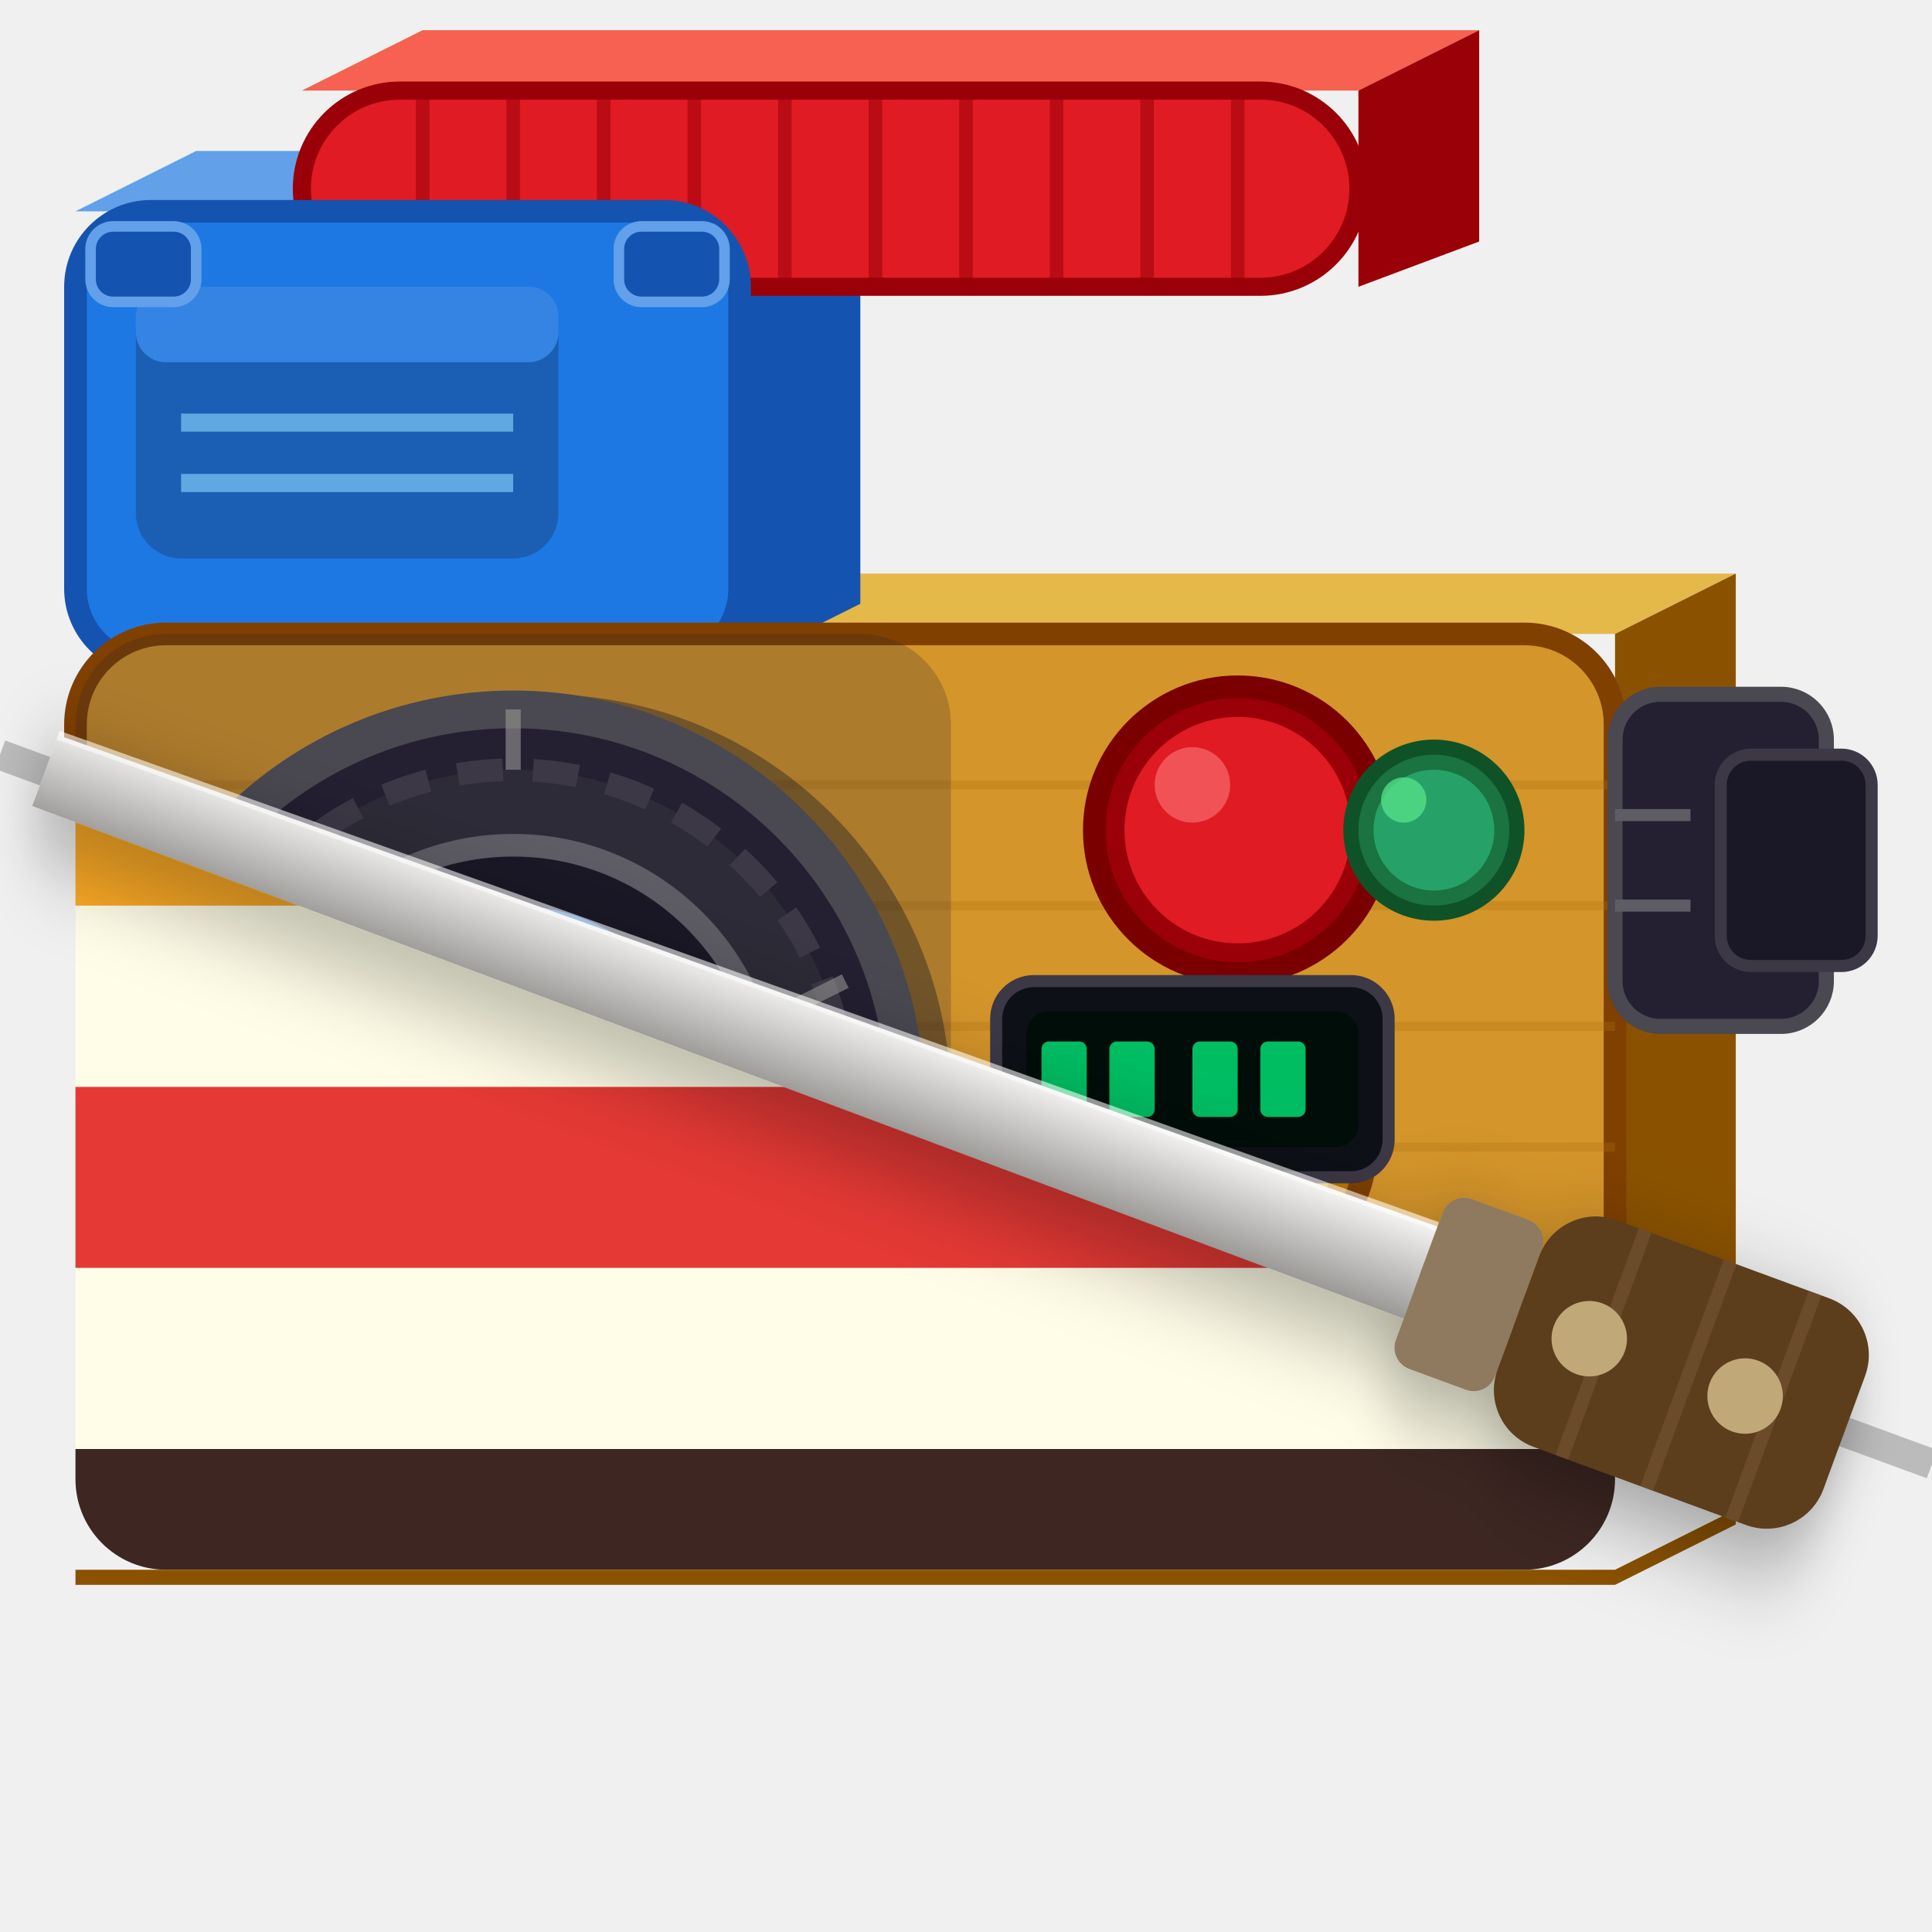
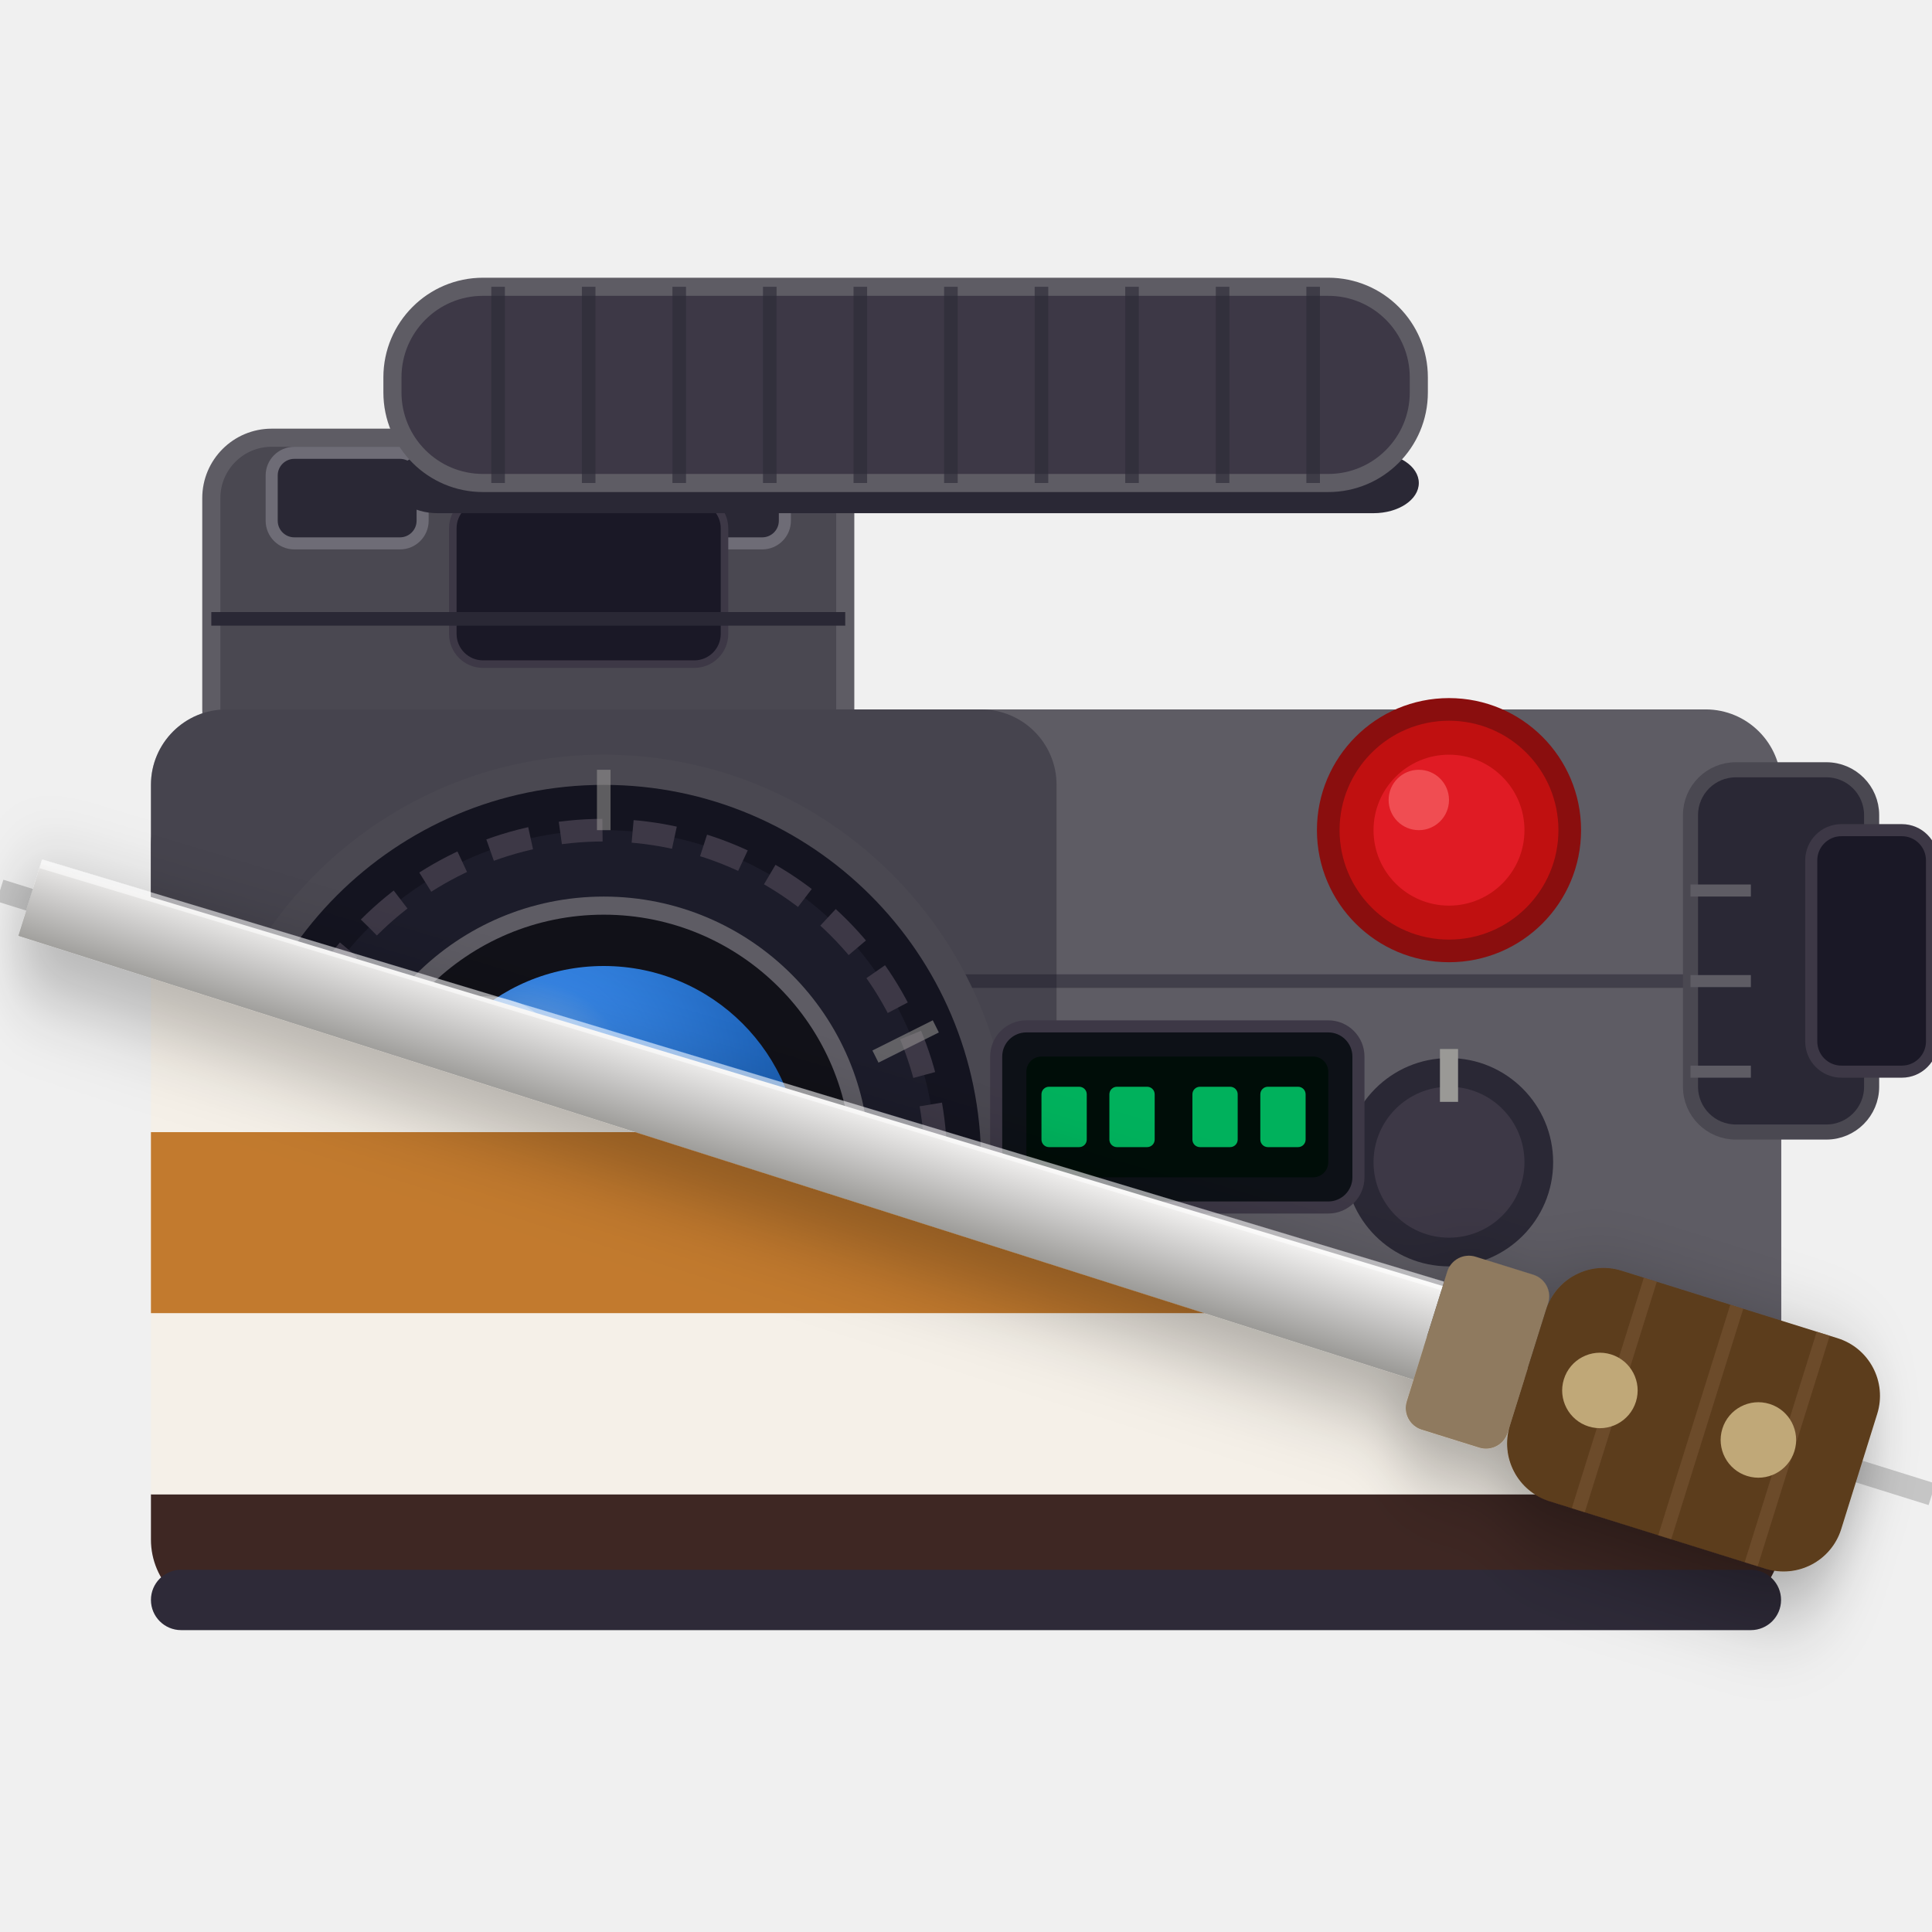
<svg xmlns="http://www.w3.org/2000/svg" viewBox="0 0 128 128" width="128" height="128">
  <defs>
-     <radialGradient id="lens" cx="35%" cy="35%" r="65%">
+     <radialGradient id="lens" cx="30%" cy="30%" r="70%">
      <stop offset="0%" stop-color="#99c1f1" />
-       <stop offset="40%" stop-color="#3584e4" />
+       <stop offset="38%" stop-color="#3584e4" />
      <stop offset="100%" stop-color="#1a5fb4" />
    </radialGradient>
    <linearGradient id="blade" x1="0%" y1="0%" x2="0%" y2="100%">
      <stop offset="0%" stop-color="#f6f5f4" />
      <stop offset="50%" stop-color="#c8c7c6" />
      <stop offset="100%" stop-color="#9a9996" />
    </linearGradient>
    <filter id="shadow" x="-25%" y="-25%" width="150%" height="150%">
      <feDropShadow dx="0" dy="2" stdDeviation="2.5" flood-color="#000" flood-opacity="0.35" />
    </filter>
    <clipPath id="camSide">
-       <polygon points="0,0 128,0 128,97 0,50" />
+       <polygon points="0,0 128,0 128,88 0,48" />
    </clipPath>
    <clipPath id="cakeSide">
-       <polygon points="0,50 128,97 128,128 0,128" />
+       <polygon points="0,48 128,88 128,128 0,128" />
    </clipPath>
-     <clipPath id="bodyFace">
-       <rect x="5" y="42" width="102" height="62" rx="6" />
+     <clipPath id="camBody">
+       <rect x="10" y="36" width="108" height="60" rx="5" />
    </clipPath>
  </defs>
-   <polygon points="5,42  107,42  115,38  13,38" fill="#e5b84a" />
-   <polygon points="5,14  49,14  57,10  13,10" fill="#62a0ea" />
-   <polygon points="20,6  90,6   98,2   28,2" fill="#f66151" />
-   <g clip-path="url(#camSide)">
-     <polygon points="107,42  115,38  115,100  107,104" fill="#8a5200" />
-     <polygon points="49,14  57,10  57,40  49,44" fill="#1553b0" />
-     <polygon points="90,6   98,2   98,16  90,19" fill="#9a0007" />
-     <rect x="20" y="6" width="70" height="13" rx="6.5" fill="#e01b24" stroke="#9a0007" stroke-width="1.2" />
-     <g stroke="#9a0007" stroke-width="0.9" opacity="0.55">
-       <line x1="28" y1="6" x2="28" y2="19" />
-       <line x1="34" y1="6" x2="34" y2="19" />
-       <line x1="40" y1="6" x2="40" y2="19" />
-       <line x1="46" y1="6" x2="46" y2="19" />
-       <line x1="52" y1="6" x2="52" y2="19" />
-       <line x1="58" y1="6" x2="58" y2="19" />
-       <line x1="64" y1="6" x2="64" y2="19" />
-       <line x1="70" y1="6" x2="70" y2="19" />
-       <line x1="76" y1="6" x2="76" y2="19" />
-       <line x1="82" y1="6" x2="82" y2="19" />
+   <g transform="translate(0, 11)">
+     <g clip-path="url(#camSide)">
+       <rect x="14" y="38" width="42" height="4" rx="2" fill="#2a2835" />
+       <rect x="14" y="18" width="42" height="22" rx="4" fill="#4a4851" stroke="#5e5c64" stroke-width="1.2" />
+       <rect x="18" y="19" width="10" height="6" rx="1.5" fill="#2a2835" stroke="#6e6c76" stroke-width="0.8" />
+       <rect x="42" y="19" width="10" height="6" rx="1.5" fill="#2a2835" stroke="#6e6c76" stroke-width="0.8" />
+       <rect x="30" y="22" width="18" height="11" rx="2" fill="#1a1826" stroke="#3d3846" stroke-width="0.5" />
+       <line x1="14" y1="30" x2="56" y2="30" stroke="#2a2835" stroke-width="0.9" />
+       <rect x="26" y="19" width="68" height="4" rx="3" fill="#2a2835" />
+       <rect x="26" y="8" width="68" height="13" rx="6" fill="#3d3846" stroke="#5e5c64" stroke-width="1.2" />
+       <g stroke="#2d2b37" stroke-width="0.9" opacity="0.65">
+         <line x1="33" y1="8" x2="33" y2="21" />
+         <line x1="39" y1="8" x2="39" y2="21" />
+         <line x1="45" y1="8" x2="45" y2="21" />
+         <line x1="51" y1="8" x2="51" y2="21" />
+         <line x1="57" y1="8" x2="57" y2="21" />
+         <line x1="63" y1="8" x2="63" y2="21" />
+         <line x1="69" y1="8" x2="69" y2="21" />
+         <line x1="75" y1="8" x2="75" y2="21" />
+         <line x1="81" y1="8" x2="81" y2="21" />
+         <line x1="87" y1="8" x2="87" y2="21" />
+       </g>
+       <rect x="10" y="40" width="108" height="58" rx="5" fill="#3d3846" />
+       <rect x="10" y="36" width="108" height="56" rx="5" fill="#5e5c64" />
+       <line x1="10" y1="54" x2="118" y2="54" stroke="#2a2835" stroke-width="0.9" opacity="0.55" />
+       <rect x="10" y="36" width="60" height="60" rx="5" fill="#1a1826" opacity="0.35" />
+       <circle cx="40" cy="66" r="26" fill="#141420" stroke="#4a4851" stroke-width="2" />
+       <circle cx="40" cy="66" r="22" fill="#1c1c2a" stroke="#3d3846" stroke-width="1.5" stroke-dasharray="2.8,2" />
+       <circle cx="40" cy="66" r="17" fill="#111118" stroke="#5e5c64" stroke-width="1.2" />
+       <circle cx="40" cy="66" r="13" fill="url(#lens)" />
+       <circle cx="40" cy="66" r="6" fill="#040820" stroke="#1a5fb4" stroke-width="0.8" />
+       <ellipse cx="32" cy="58" rx="4.5" ry="3" fill="#fff" opacity="0.28" />
+       <ellipse cx="45" cy="73" rx="2" ry="1.5" fill="#fff" opacity="0.09" />
+       <g stroke="#9a9996" stroke-width="0.9" opacity="0.55">
+         <line x1="40" y1="40" x2="40" y2="44" />
+         <line x1="62" y1="57" x2="58" y2="59" />
+         <line x1="40" y1="92" x2="40" y2="88" />
+         <line x1="18" y1="57" x2="22" y2="59" />
+       </g>
+       <circle cx="96" cy="44" r="8" fill="#c01010" stroke="#8a0e0e" stroke-width="1.5" />
+       <circle cx="96" cy="44" r="5" fill="#e01b24" />
+       <circle cx="94" cy="42" r="2" fill="#ff8080" opacity="0.5" />
+       <circle cx="96" cy="66" r="7.5" fill="#2a2835" stroke="#5e5c64" stroke-width="1.2" />
+       <circle cx="96" cy="66" r="5" fill="#3d3846" />
+       <line x1="96" y1="58.5" x2="96" y2="62" stroke="#9a9996" stroke-width="1.2" />
+       <rect x="66" y="57" width="24" height="12" rx="2" fill="#0d1117" stroke="#3d3846" stroke-width="0.8" />
+       <rect x="68" y="59" width="20" height="8" rx="1" fill="#000d08" />
+       <g fill="#00e878" opacity="0.75">
+         <rect x="69" y="61" width="3" height="4" rx="0.5" />
+         <rect x="73.5" y="61" width="3" height="4" rx="0.5" />
+         <rect x="79" y="61" width="3" height="4" rx="0.5" />
+         <rect x="83.5" y="61" width="3" height="4" rx="0.5" />
+       </g>
+       <rect x="112" y="40" width="12" height="24" rx="3" fill="#2a2835" stroke="#4a4851" stroke-width="1" />
+       <rect x="120" y="44" width="8" height="16" rx="2" fill="#1a1826" stroke="#3d3846" stroke-width="0.8" />
+       <g stroke="#5e5c64" stroke-width="0.8">
+         <line x1="112" y1="48" x2="116" y2="48" />
+         <line x1="112" y1="54" x2="116" y2="54" />
+         <line x1="112" y1="60" x2="116" y2="60" />
+       </g>
+       <rect x="10" y="91" width="108" height="5" rx="2" fill="#252432" stroke="#4a4851" stroke-width="0.8" />
+       <circle cx="22" cy="93.5" r="2" fill="#3d3846" stroke="#5e5c64" stroke-width="0.7" />
+       <circle cx="64" cy="93.5" r="2" fill="#3d3846" stroke="#5e5c64" stroke-width="0.7" />
+       <circle cx="106" cy="93.5" r="2" fill="#3d3846" stroke="#5e5c64" stroke-width="0.7" />
    </g>
-     <rect x="5" y="14" width="44" height="30" rx="5" fill="#1e78e4" stroke="#1553b0" stroke-width="1.5" />
-     <rect x="9" y="19" width="28" height="18" rx="3" fill="#1a5fb4" />
-     <rect x="9" y="19" width="28" height="5" rx="2" fill="#3584e4" />
-     <g stroke="#7ec8f4" stroke-width="1.2" opacity="0.7">
-       <line x1="12" y1="28" x2="34" y2="28" />
-       <line x1="12" y1="32" x2="34" y2="32" />
+     <g clip-path="url(#cakeSide)">
+       <g clip-path="url(#camBody)">
+         <rect x="10" y="88" width="108" height="12" fill="#3e2723" />
+         <rect x="10" y="76" width="108" height="12" fill="#f5f0e8" />
+         <rect x="10" y="64" width="108" height="12" fill="#c27a2e" />
+         <rect x="10" y="52" width="108" height="12" fill="#f5f0e8" />
+         <rect x="10" y="36" width="108" height="16" fill="#d4952a" />
+       </g>
    </g>
-     <rect x="6" y="15" width="7" height="5" rx="1.5" fill="#1553b0" stroke="#62a0ea" stroke-width="0.7" />
-     <rect x="41" y="15" width="7" height="5" rx="1.5" fill="#1553b0" stroke="#62a0ea" stroke-width="0.7" />
-     <rect x="5" y="42" width="102" height="62" rx="6" fill="#d4952a" stroke="#804000" stroke-width="1.5" />
-     <g stroke="#b07010" stroke-width="0.6" opacity="0.3">
-       <line x1="5" y1="52" x2="107" y2="52" />
-       <line x1="5" y1="60" x2="107" y2="60" />
-       <line x1="5" y1="68" x2="107" y2="68" />
-       <line x1="5" y1="76" x2="107" y2="76" />
-       <line x1="5" y1="84" x2="107" y2="84" />
-       <line x1="5" y1="92" x2="107" y2="92" />
-       <line x1="5" y1="100" x2="107" y2="100" />
-     </g>
-     <rect x="5" y="42" width="58" height="62" rx="6" fill="#241f31" opacity="0.22" />
-     <circle cx="36" cy="73" r="27" fill="#1a1826" opacity="0.4" />
-     <circle cx="34" cy="73" r="26" fill="#241f31" stroke="#4a4851" stroke-width="2.5" />
-     <circle cx="34" cy="73" r="22" fill="#2d2b37" stroke="#3d3846" stroke-width="1.5" stroke-dasharray="3,2" />
-     <circle cx="34" cy="73" r="17" fill="#1a1826" stroke="#5e5c64" stroke-width="1.5" />
-     <circle cx="34" cy="73" r="13" fill="url(#lens)" />
-     <circle cx="34" cy="73" r="5.5" fill="#040820" stroke="#1a5fb4" stroke-width="1" />
-     <ellipse cx="28" cy="66" rx="4" ry="2.5" fill="#fff" opacity="0.32" />
-     <ellipse cx="40" cy="80" rx="2" ry="1.5" fill="#fff" opacity="0.10" />
-     <g stroke="#9a9996" stroke-width="1" opacity="0.6">
-       <line x1="34" y1="47" x2="34" y2="51" />
-       <line x1="56" y1="65" x2="52" y2="67" />
-       <line x1="34" y1="99" x2="34" y2="95" />
-       <line x1="12" y1="65" x2="16" y2="67" />
-     </g>
-     <circle cx="82" cy="55" r="9.5" fill="#9a0007" stroke="#7a0000" stroke-width="1.5" />
-     <circle cx="82" cy="55" r="7.5" fill="#e01b24" />
-     <circle cx="79" cy="52" r="2.5" fill="#ff8080" opacity="0.55" />
-     <circle cx="82" cy="76" r="8.5" fill="#c07800" stroke="#804000" stroke-width="1.5" />
-     <circle cx="82" cy="76" r="6.5" fill="#e5a50a" />
-     <line x1="82" y1="68" x2="82" y2="72" stroke="#804000" stroke-width="2" stroke-linecap="round" />
-     <circle cx="95" cy="55" r="5.5" fill="#1a7340" stroke="#0f5228" stroke-width="1" />
-     <circle cx="95" cy="55" r="4" fill="#26a269" />
-     <circle cx="93" cy="53" r="1.5" fill="#57e389" opacity="0.75" />
-     <rect x="66" y="65" width="26" height="13" rx="2.5" fill="#0d1117" stroke="#3d3846" stroke-width="0.8" />
-     <rect x="68" y="67" width="22" height="9" rx="1.5" fill="#000d08" />
-     <g fill="#00e878" opacity="0.8">
-       <rect x="69" y="69" width="3" height="5" rx="0.5" />
-       <rect x="73.5" y="69" width="3" height="5" rx="0.5" />
-       <rect x="79" y="69" width="3" height="5" rx="0.5" />
-       <rect x="83.5" y="69" width="3" height="5" rx="0.5" />
-     </g>
-     <rect x="107" y="46" width="14" height="22" rx="3" fill="#241f31" stroke="#4a4851" stroke-width="1" />
-     <rect x="114" y="50" width="10" height="14" rx="2" fill="#1a1826" stroke="#3d3846" stroke-width="0.8" />
-     <g stroke="#5e5c64" stroke-width="0.8">
-       <line x1="107" y1="54" x2="112" y2="54" />
-       <line x1="107" y1="60" x2="112" y2="60" />
-     </g>
-     <rect x="5" y="99" width="102" height="5" rx="2.5" fill="#804000" stroke="#5a3000" stroke-width="0.8" />
-     <circle cx="16" cy="101.5" r="2.5" fill="#d4952a" stroke="#804000" stroke-width="0.7" />
-     <circle cx="56" cy="101.5" r="2.5" fill="#d4952a" stroke="#804000" stroke-width="0.7" />
-     <circle cx="96" cy="101.5" r="2.5" fill="#d4952a" stroke="#804000" stroke-width="0.7" />
-   </g>
-   <g clip-path="url(#cakeSide)">
-     <g clip-path="url(#bodyFace)">
-       <rect x="5" y="96" width="102" height="12" fill="#3e2723" />
-       <rect x="5" y="84" width="102" height="12" fill="#fffde7" />
-       <rect x="5" y="72" width="102" height="12" fill="#e53935" />
-       <rect x="5" y="60" width="102" height="12" fill="#fffde7" />
-       <rect x="5" y="42" width="102" height="18" fill="#f9a825" />
+     <line x1="0" y1="48" x2="128" y2="88" stroke="#000" stroke-width="1.5" opacity="0.18" />
+     <rect x="10" y="93" width="108" height="4" rx="2" fill="#2e2a38" />
+     <g transform="translate(64,68) rotate(17.35)" filter="url(#shadow)">
+       <polygon points="-65,-2.5 32,-3.5 32,3 -65,2.5" fill="url(#blade)" />
+       <line x1="-65" y1="-2.5" x2="32" y2="-3.5" stroke="#fff" stroke-width="0.6" opacity="0.55" />
+       <rect x="32" y="-6" width="7" height="12" rx="1.5" fill="#8f7a5e" />
+       <rect x="39" y="-8" width="23" height="16" rx="4" fill="#5c3d1e" />
+       <g stroke="#7a5634" stroke-width="0.9" opacity="0.55">
+         <line x1="45" y1="-8" x2="45" y2="8" />
+         <line x1="51" y1="-8" x2="51" y2="8" />
+         <line x1="57" y1="-8" x2="57" y2="8" />
+       </g>
+       <circle cx="44" cy="0" r="2.5" fill="#c0a878" />
+       <circle cx="55" cy="0" r="2.5" fill="#c0a878" />
    </g>
  </g>
-   <line x1="0" y1="50" x2="128" y2="97" stroke="#000" stroke-width="2" opacity="0.22" />
-   <polygon points="5,104  107,104  115,100  115,101  107,105  5,105" fill="#8a5200" />
-   <g transform="translate(64,73.5) rotate(20.2)" filter="url(#shadow)">
-     <polygon points="-65,-2.5 32,-3.5 32,3 -65,2.5" fill="url(#blade)" />
-     <line x1="-65" y1="-2.5" x2="32" y2="-3.5" stroke="#fff" stroke-width="0.6" opacity="0.55" />
-     <rect x="32" y="-6" width="7" height="12" rx="1.5" fill="#8f7a5e" />
-     <rect x="39" y="-8" width="23" height="16" rx="4" fill="#5c3d1e" />
-     <g stroke="#7a5634" stroke-width="0.9" opacity="0.55">
-       <line x1="45" y1="-8" x2="45" y2="8" />
-       <line x1="51" y1="-8" x2="51" y2="8" />
-       <line x1="57" y1="-8" x2="57" y2="8" />
-     </g>
-     <circle cx="44" cy="0" r="2.5" fill="#c0a878" />
-     <circle cx="55" cy="0" r="2.5" fill="#c0a878" />
-   </g>
</svg>
